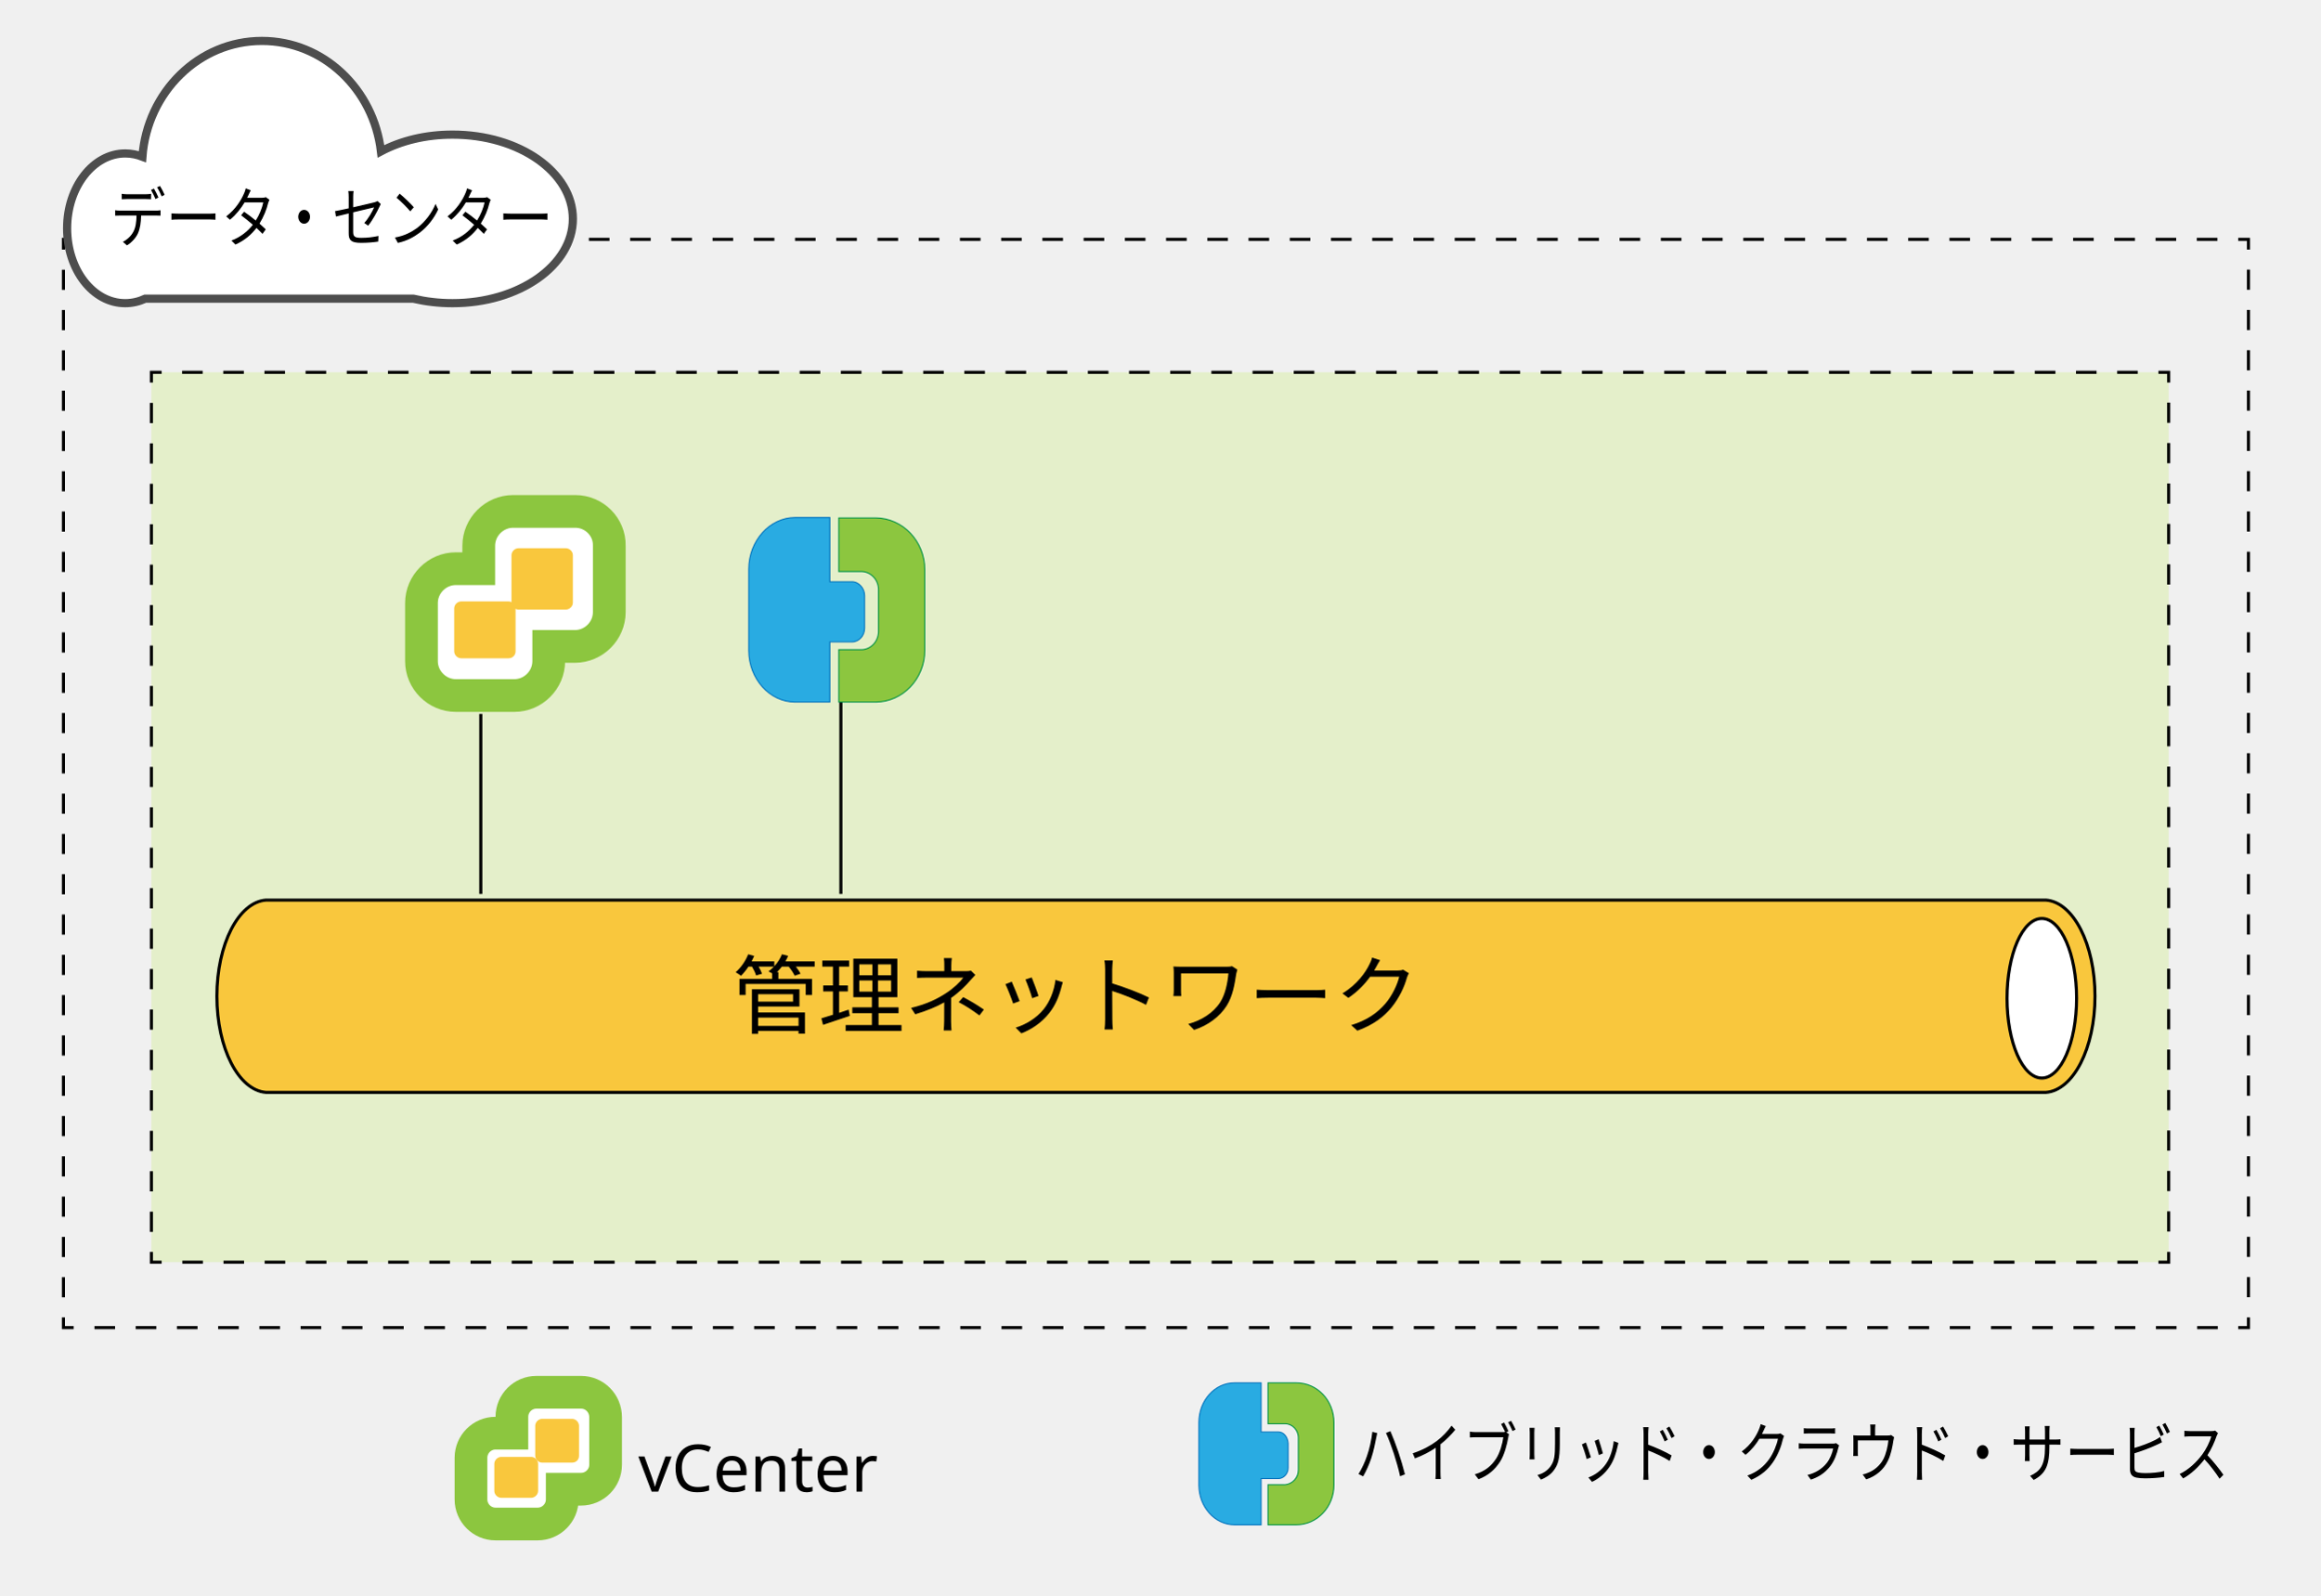
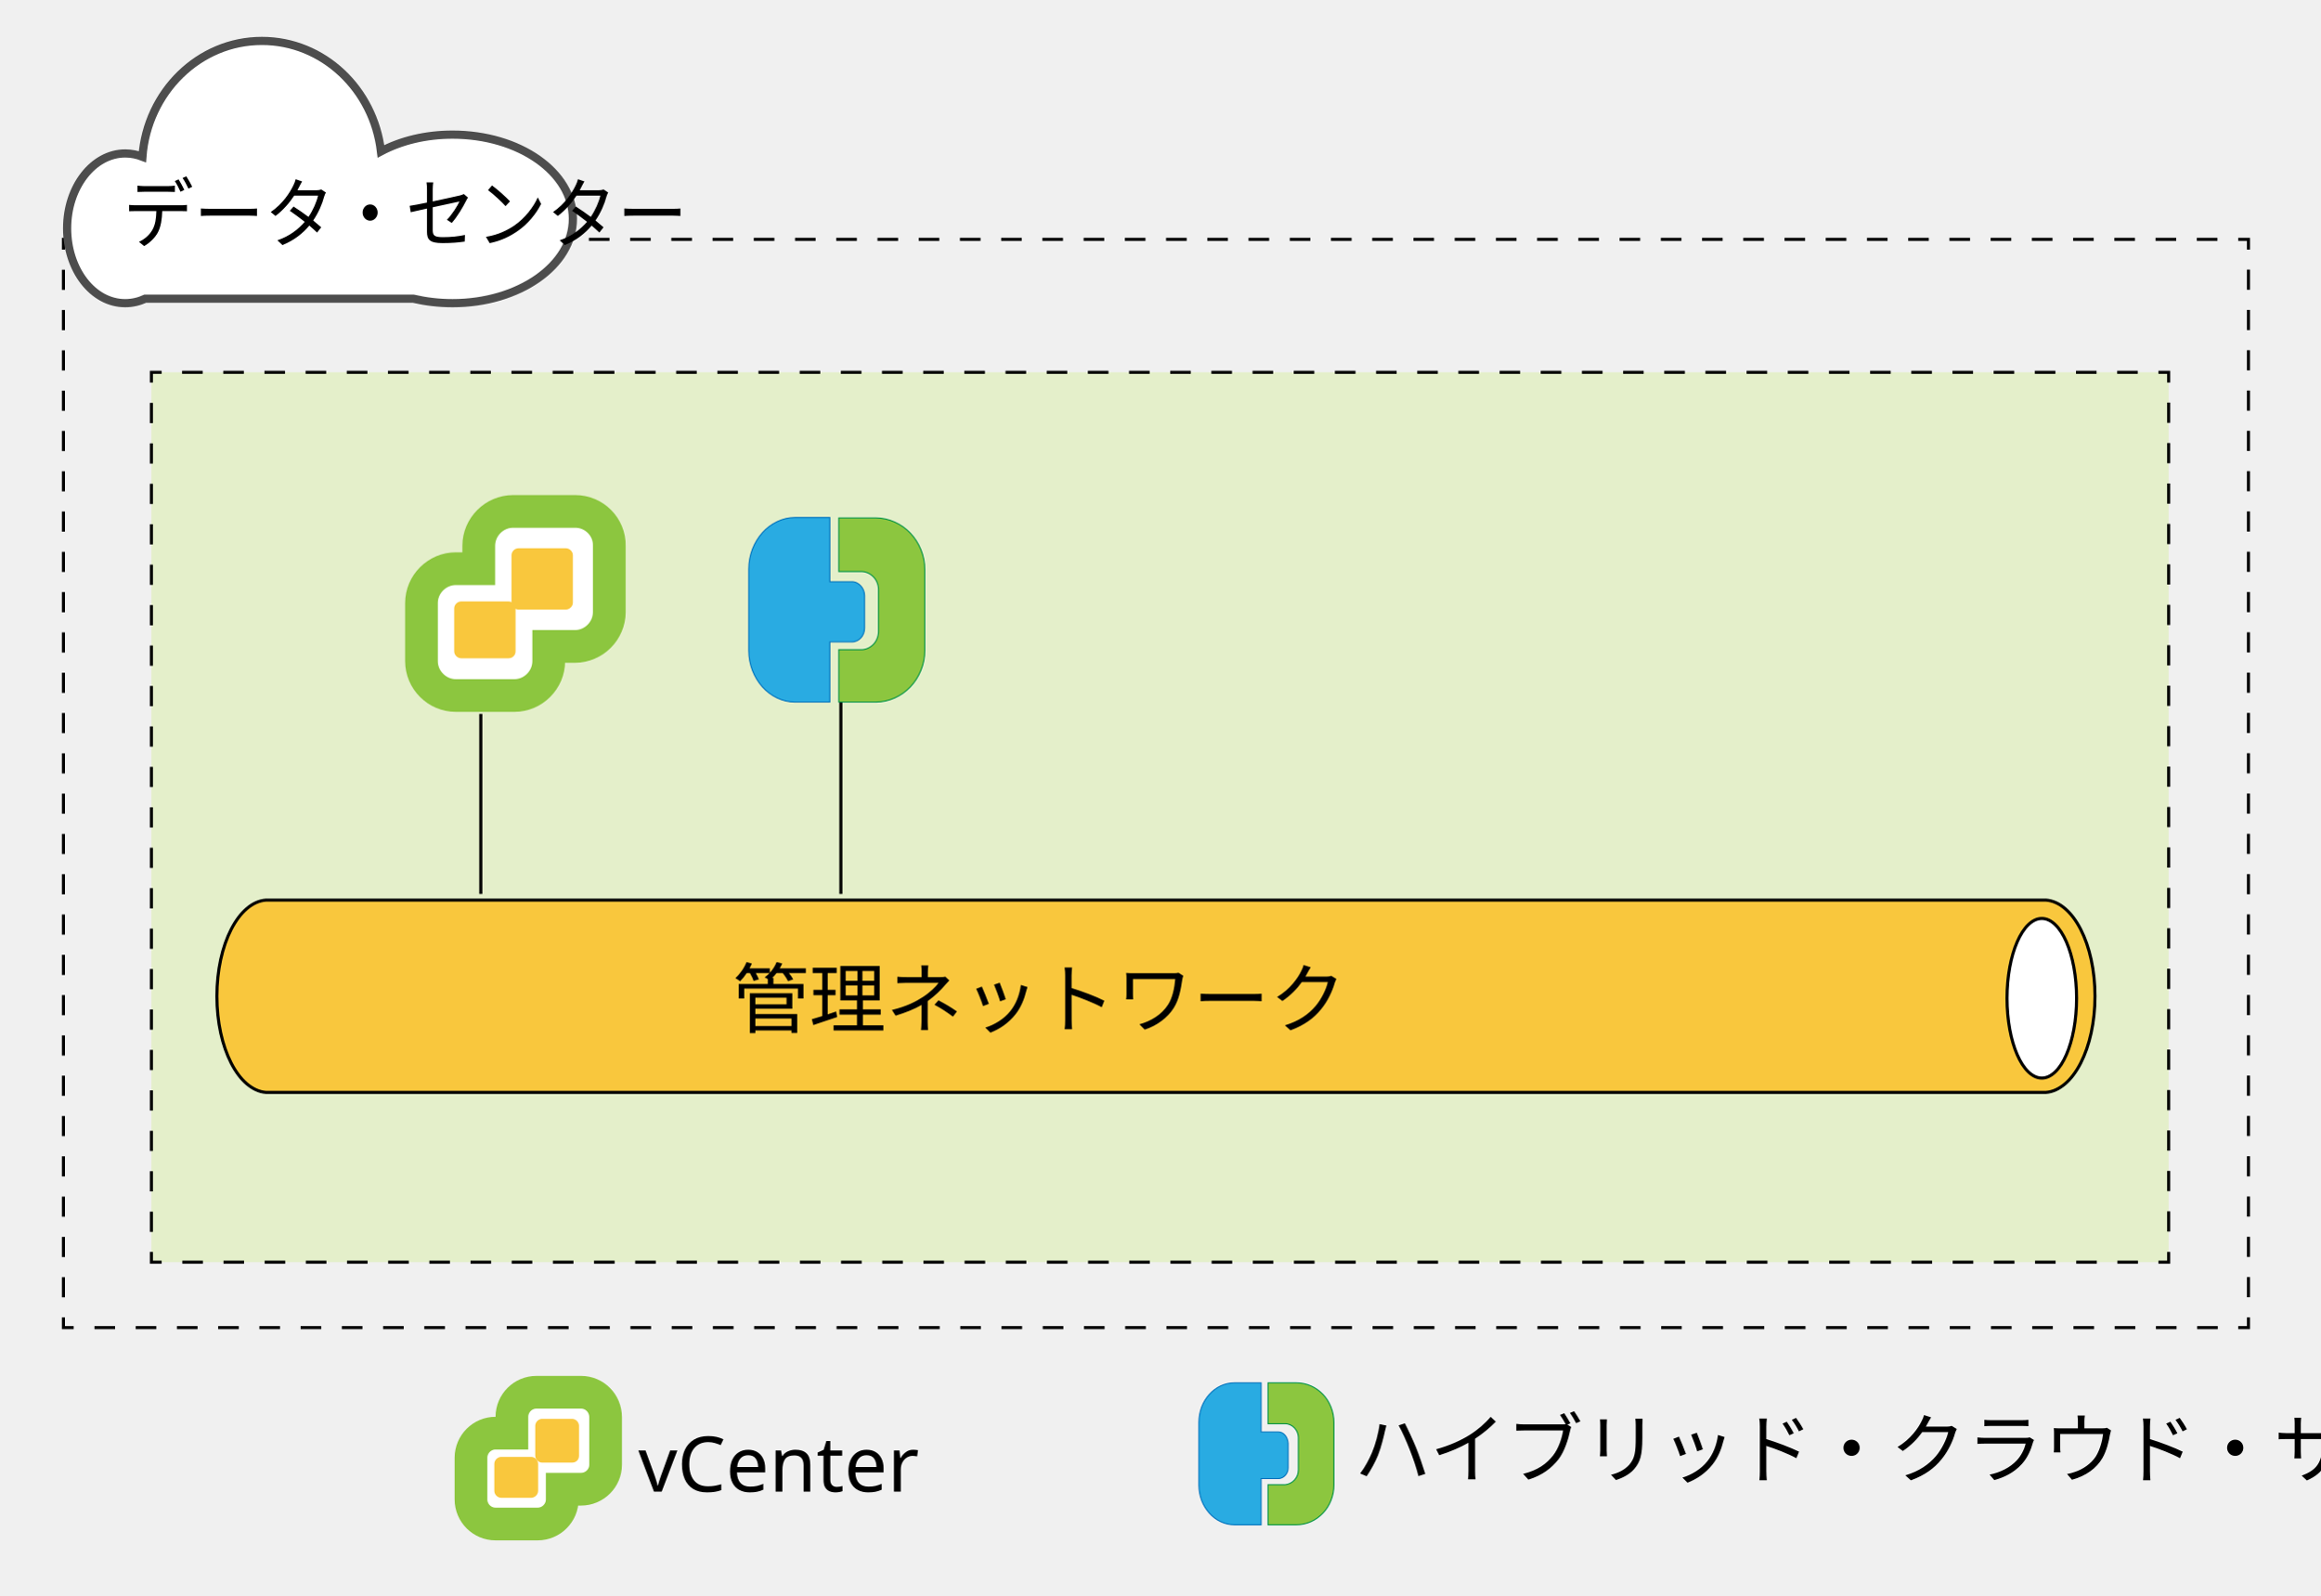
- <svg xmlns="http://www.w3.org/2000/svg" version="1.1" x="0px" y="0px" viewBox="0 0 567 390" style="enable-background:new 0 0 567 390;" xml:space="preserve">
-   <style type="text/css">
+ <svg xmlns="http://www.w3.org/2000/svg" version="1.1" x="0px" y="0px" viewBox="0 0 567 390" style="enable-background:new 0 0 567 390;" xml:space="preserve" id="svg112">
+   <defs id="defs116">
+ 	
+ 
+ 		
+ 		
+ 	</defs>
+   <style type="text/css" id="style2">
	.st0{fill:#E4EFCA;}
	.st1{fill:none;stroke:#000000;stroke-width:0.75;stroke-miterlimit:10;}
	.st2{fill:none;stroke:#000000;stroke-width:0.75;stroke-miterlimit:10;stroke-dasharray:5.031,5.031;}
	.st3{fill:none;stroke:#000000;stroke-width:0.75;stroke-miterlimit:10;stroke-dasharray:4.942,4.942;}
	.st4{fill:none;stroke:#000000;stroke-width:0.75;stroke-miterlimit:10;stroke-dasharray:5.038,5.038;}
	.st5{fill:none;stroke:#000000;stroke-width:0.75;stroke-miterlimit:10;stroke-dasharray:4.925,4.925;}
	.st6{fill:#FFFFFF;stroke:#8CC63F;stroke-width:8;stroke-miterlimit:10;}
	.st7{fill:#F9C73D;}
- 	.st8{font-family:'ArialMT';}
- 	.st9{font-size:16px;}
+ 	.st8{font-family:'MyriadPro-Regular';}
+ 	.st9{font-size:18px;}
	.st10{fill:#8CC63F;stroke:#009245;stroke-width:0.25;stroke-miterlimit:10;}
	.st11{fill:#29ABE2;stroke:#0071BC;stroke-width:0.25;stroke-miterlimit:10;}
- 	.st12{font-family:'MS-Gothic';}
- 	.st13{fill:#F9C73D;stroke:#000000;stroke-width:0.75;stroke-miterlimit:10;}
- 	.st14{fill:#FFFFFF;stroke:#000000;stroke-width:0.75;stroke-miterlimit:10;}
- 	.st15{font-size:21px;}
- 	.st16{fill:#FFFFFF;stroke:#4D4D4D;stroke-width:2;stroke-miterlimit:10;}
+ 	.st12{fill:#F9C73D;stroke:#000000;stroke-width:0.75;stroke-miterlimit:10;}
+ 	.st13{fill:#FFFFFF;stroke:#000000;stroke-width:0.75;stroke-miterlimit:10;}
+ 	.st14{font-size:21px;}
+ 	.st15{fill:#FFFFFF;stroke:#4D4D4D;stroke-width:2;stroke-miterlimit:10;}
</style>
  <g id="inner_box">
-     <g>
-       <rect x="37" y="91" class="st0" width="493" height="217.5" />
-       <g>
-         <polyline class="st1" points="530,306 530,308.5 527.5,308.5    " />
-         <line class="st2" x1="522.5" y1="308.5" x2="42" y2="308.5" />
-         <polyline class="st1" points="39.5,308.5 37,308.5 37,306    " />
-         <line class="st3" x1="37" y1="301.1" x2="37" y2="96" />
-         <polyline class="st1" points="37,93.5 37,91 39.5,91    " />
-         <line class="st2" x1="44.5" y1="91" x2="525" y2="91" />
-         <polyline class="st1" points="527.5,91 530,91 530,93.5    " />
-         <line class="st3" x1="530" y1="98.4" x2="530" y2="303.5" />
+     <g id="g24">
+       <rect x="37" y="91" class="st0" width="493" height="217.5" id="rect4" />
+       <g id="g22">
+         <polyline class="st1" points="530,306 530,308.5 527.5,308.5    " id="polyline6" />
+         <line class="st2" x1="522.5" y1="308.5" x2="42" y2="308.5" id="line8" />
+         <polyline class="st1" points="39.5,308.5 37,308.5 37,306    " id="polyline10" />
+         <line class="st3" x1="37" y1="301.1" x2="37" y2="96" id="line12" />
+         <polyline class="st1" points="37,93.5 37,91 39.5,91    " id="polyline14" />
+         <line class="st2" x1="44.5" y1="91" x2="525" y2="91" id="line16" />
+         <polyline class="st1" points="527.5,91 530,91 530,93.5    " id="polyline18" />
+         <line class="st3" x1="530" y1="98.4" x2="530" y2="303.5" id="line20" />
      </g>
    </g>
  </g>
  <g id="outter_box">
-     <g>
-       <g>
-         <polyline class="st1" points="549.5,322 549.5,324.5 547,324.5    " />
-         <line class="st4" x1="542" y1="324.5" x2="20.5" y2="324.5" />
-         <polyline class="st1" points="18,324.5 15.5,324.5 15.5,322    " />
-         <line class="st5" x1="15.5" y1="317.1" x2="15.5" y2="63.5" />
-         <polyline class="st1" points="15.5,61 15.5,58.5 18,58.5    " />
-         <line class="st4" x1="23" y1="58.5" x2="544.5" y2="58.5" />
-         <polyline class="st1" points="547,58.5 549.5,58.5 549.5,61    " />
-         <line class="st5" x1="549.5" y1="65.9" x2="549.5" y2="319.5" />
+     <g id="g45">
+       <g id="g43">
+         <polyline class="st1" points="549.5,322 549.5,324.5 547,324.5    " id="polyline27" />
+         <line class="st4" x1="542" y1="324.5" x2="20.5" y2="324.5" id="line29" />
+         <polyline class="st1" points="18,324.5 15.5,324.5 15.5,322    " id="polyline31" />
+         <line class="st5" x1="15.5" y1="317.1" x2="15.5" y2="63.5" id="line33" />
+         <polyline class="st1" points="15.5,61 15.5,58.5 18,58.5    " id="polyline35" />
+         <line class="st4" x1="23" y1="58.5" x2="544.5" y2="58.5" id="line37" />
+         <polyline class="st1" points="547,58.5 549.5,58.5 549.5,61    " id="polyline39" />
+         <line class="st5" x1="549.5" y1="65.9" x2="549.5" y2="319.5" id="line41" />
      </g>
    </g>
  </g>
  <g id="lines">
</g>
  <g id="bottom_explanation">
-     <g>
-       <path class="st6" d="M142,340.3h-10.9c-3.3,0-6,2.7-6,6v4h-4c-3.3,0-6,2.7-6,6v10.2c0,3.3,2.7,6,6,6h10.3c3.3,0,6-2.7,6-6V364h4.6    c3.3,0,6-2.7,6-6v-11.6C148,343,145.3,340.3,142,340.3z" />
-       <path class="st7" d="M129.8,366.1h-7.3c-0.9,0-1.7-0.8-1.7-1.7v-6.6c0-0.9,0.8-1.7,1.7-1.7h7.3c0.9,0,1.7,0.8,1.7,1.7v6.6    C131.5,365.3,130.7,366.1,129.8,366.1z" />
-       <path class="st7" d="M139.8,357.5h-7.3c-0.9,0-1.7-0.8-1.7-1.7v-7.3c0-0.9,0.8-1.7,1.7-1.7h7.3c0.9,0,1.7,0.8,1.7,1.7v7.3    C141.5,356.8,140.8,357.5,139.8,357.5z" />
+     <g id="g59">
+       <g id="g55">
+         <path class="st6" d="M142,340.3h-10.9c-3.3,0-6,2.7-6,6v4h-4c-3.3,0-6,2.7-6,6v10.2c0,3.3,2.7,6,6,6h10.3c3.3,0,6-2.7,6-6V364     h4.6c3.3,0,6-2.7,6-6v-11.6C148,343,145.3,340.3,142,340.3z" id="path49" />
+         <path class="st7" d="M129.8,366.1h-7.3c-0.9,0-1.7-0.8-1.7-1.7v-6.6c0-0.9,0.8-1.7,1.7-1.7h7.3c0.9,0,1.7,0.8,1.7,1.7v6.6     C131.5,365.3,130.7,366.1,129.8,366.1z" id="path51" />
+         <path class="st7" d="M139.8,357.5h-7.3c-0.9,0-1.7-0.8-1.7-1.7v-7.3c0-0.9,0.8-1.7,1.7-1.7h7.3c0.9,0,1.7,0.8,1.7,1.7v7.3     C141.5,356.8,140.8,357.5,139.8,357.5z" id="path53" />
+       </g>
+       <text transform="matrix(1 0 0 1 156 364.5854)" class="st8 st9" id="text57" style="-inkscape-font-specification:'MS UI Gothic, Normal';font-family:'MS UI Gothic';font-weight:normal;font-style:normal;font-stretch:normal;font-variant:normal;font-size:18.751px;text-anchor:start;text-align:start;writing-mode:lr;font-variant-ligatures:normal;font-variant-caps:normal;font-variant-numeric:normal;font-feature-settings:normal;">vCenter</text>
    </g>
-     <text transform="matrix(1 0 0 1 156 364.5854)" class="st8 st9">vCenter</text>
-     <g>
-       <path class="st10" d="M317.3,359.3v-7.9c0-1.9-1.5-3.4-3.2-3.4h-4.2V338h6.9c5.1,0,9.2,4.3,9.2,9.7v15.3c0,5.3-4.1,9.7-9.2,9.7    h-6.9v-9.8h4.2C315.9,362.7,317.3,361.2,317.3,359.3z" />
-       <path class="st11" d="M312.4,350h-4.2V338h-6.5c-4.8,0-8.7,4.3-8.7,9.7v15.3c0,5.3,3.9,9.7,8.7,9.7h6.5v-11.3h4.2    c1.3,0,2.4-1.2,2.4-2.6v-6C314.7,351.2,313.7,350,312.4,350z" />
+     <g id="g69">
+       <g id="g65">
+         <path class="st10" d="M317.3,359.3v-7.9c0-1.9-1.5-3.4-3.2-3.4h-4.2V338h6.9c5.1,0,9.2,4.3,9.2,9.7v15.3c0,5.3-4.1,9.7-9.2,9.7     h-6.9v-9.8h4.2C315.9,362.7,317.3,361.2,317.3,359.3z" id="path61" />
+         <path class="st11" d="M312.4,350h-4.2V338h-6.5c-4.8,0-8.7,4.3-8.7,9.7v15.3c0,5.3,3.9,9.7,8.7,9.7h6.5v-11.3h4.2     c1.3,0,2.4-1.2,2.4-2.6v-6C314.7,351.2,313.7,350,312.4,350z" id="path63" />
+       </g>
+       <text transform="matrix(1 0 0 1 331 361)" class="st8 st9" id="text67" style="-inkscape-font-specification:'MS UI Gothic, Normal';font-family:'MS UI Gothic';font-weight:normal;font-style:normal;font-stretch:normal;font-variant:normal;font-size:18.751px;text-anchor:start;text-align:start;writing-mode:lr;font-variant-ligatures:normal;font-variant-caps:normal;font-variant-numeric:normal;font-feature-settings:normal;">ハイブリッド・クラウド・サービス</text>
    </g>
-     <text transform="matrix(0.8359 0 0 1 331 361)" class="st12 st9">ハイブリッド・クラウド・サービス</text>
  </g>
  <g id="hybrid_cloud_services">
-     <g>
-       <line class="st1" x1="205.5" y1="171.5" x2="205.5" y2="218.5" />
-       <g>
-         <path class="st10" d="M214.7,154.3v-10.2c0-2.4-1.9-4.4-4.2-4.4H205v-13.1h9c6.6,0,12,5.7,12,12.6V159c0,6.9-5.4,12.6-12,12.6h-9     v-12.8h5.5C212.8,158.8,214.7,156.8,214.7,154.3z" />
-         <path class="st11" d="M208.2,142.2h-5.4v-15.7h-8.5c-6.2,0-11.3,5.7-11.3,12.6V159c0,6.9,5.1,12.6,11.3,12.6h8.5v-14.7h5.4     c1.7,0,3.1-1.5,3.1-3.4v-7.9C211.3,143.8,209.9,142.2,208.2,142.2z" />
+     <g id="g80">
+       <line class="st1" x1="205.5" y1="171.5" x2="205.5" y2="218.5" id="line72" />
+       <g id="g78">
+         <path class="st10" d="M214.7,154.3v-10.2c0-2.4-1.9-4.4-4.2-4.4H205v-13.1h9c6.6,0,12,5.7,12,12.6V159c0,6.9-5.4,12.6-12,12.6h-9     v-12.8h5.5C212.8,158.8,214.7,156.8,214.7,154.3z" id="path74" />
+         <path class="st11" d="M208.2,142.2h-5.4v-15.7h-8.5c-6.2,0-11.3,5.7-11.3,12.6V159c0,6.9,5.1,12.6,11.3,12.6h8.5v-14.7h5.4     c1.7,0,3.1-1.5,3.1-3.4v-7.9C211.3,143.8,209.9,142.2,208.2,142.2z" id="path76" />
      </g>
    </g>
  </g>
  <g id="mngt_network">
-     <g>
-       <path class="st13" d="M512,243.5c0-12.7-5.3-23-12-23.5v0H65v0c-6.7,0.5-12,10.8-12,23.5c0,12.7,5.3,23,12,23.5v0h435v0    C506.7,266.5,512,256.2,512,243.5z" />
-       <ellipse class="st14" cx="499" cy="244" rx="8.5" ry="19.5" />
+     <g id="g87">
+       <path class="st12" d="M512,243.5c0-12.7-5.3-23-12-23.5v0H65v0c-6.7,0.5-12,10.8-12,23.5c0,12.7,5.3,23,12,23.5v0h435v0    C506.7,266.5,512,256.2,512,243.5z" id="path83" />
+       <ellipse class="st13" cx="499" cy="244" rx="8.5" ry="19.5" id="ellipse85" />
    </g>
-     <text transform="matrix(1 0 0 1 179 251)" class="st12 st15">管理ネットワーク</text>
+     <text transform="matrix(1 0 0 1 179 251)" class="st8 st14" id="text89" style="-inkscape-font-specification:'MS UI Gothic, Normal';font-family:'MS UI Gothic';font-weight:normal;font-style:normal;font-stretch:normal;font-variant:normal;font-size:18.751px;text-anchor:start;text-align:start;writing-mode:lr;font-variant-ligatures:normal;font-variant-caps:normal;font-variant-numeric:normal;font-feature-settings:normal;">管理ネットワーク</text>
  </g>
  <g id="vcenter">
-     <g>
-       <line class="st1" x1="117.5" y1="174.5" x2="117.5" y2="218.5" />
-       <g>
-         <path class="st6" d="M140.6,125h-15.2c-4.6,0-8.4,3.8-8.4,8.4v5.6h-5.6c-4.6,0-8.4,3.8-8.4,8.4v14.2c0,4.6,3.8,8.4,8.4,8.4h14.3     c4.6,0,8.4-3.8,8.4-8.4V158h6.4c4.6,0,8.4-3.8,8.4-8.4v-16.2C149,128.8,145.2,125,140.6,125z" />
-         <path class="st7" d="M124.3,160.9h-11.6c-0.9,0-1.7-0.8-1.7-1.7v-10.5c0-0.9,0.8-1.7,1.7-1.7h11.6c0.9,0,1.7,0.8,1.7,1.7v10.5     C126,160.2,125.2,160.9,124.3,160.9z" />
-         <path class="st7" d="M138.3,149h-11.6c-0.9,0-1.7-0.8-1.7-1.7v-11.6c0-0.9,0.8-1.7,1.7-1.7h11.6c0.9,0,1.7,0.8,1.7,1.7v11.6     C140,148.2,139.2,149,138.3,149z" />
+     <g id="g102">
+       <line class="st1" x1="117.5" y1="174.5" x2="117.5" y2="218.5" id="line92" />
+       <g id="g100">
+         <path class="st6" d="M140.6,125h-15.2c-4.6,0-8.4,3.8-8.4,8.4v5.6h-5.6c-4.6,0-8.4,3.8-8.4,8.4v14.2c0,4.6,3.8,8.4,8.4,8.4h14.3     c4.6,0,8.4-3.8,8.4-8.4V158h6.4c4.6,0,8.4-3.8,8.4-8.4v-16.2C149,128.8,145.2,125,140.6,125z" id="path94" />
+         <path class="st7" d="M124.3,160.9h-11.6c-0.9,0-1.7-0.8-1.7-1.7v-10.5c0-0.9,0.8-1.7,1.7-1.7h11.6c0.9,0,1.7,0.8,1.7,1.7v10.5     C126,160.2,125.2,160.9,124.3,160.9z" id="path96" />
+         <path class="st7" d="M138.3,149h-11.6c-0.9,0-1.7-0.8-1.7-1.7v-11.6c0-0.9,0.8-1.7,1.7-1.7h11.6c0.9,0,1.7,0.8,1.7,1.7v11.6     C140,148.2,139.2,149,138.3,149z" id="path98" />
      </g>
    </g>
  </g>
-   <g id="Layer_2">
-     <path class="st16" d="M110.6,32.9c-6.6,0-12.6,1.5-17.5,4.1c-1.8-15.2-14.1-27-29.1-27c-15.4,0-28,12.5-29.2,28.3   c-1.3-0.5-2.7-0.8-4.2-0.8c-7.8,0-14.2,8.2-14.2,18.3c0,10.1,6.3,18.3,14.2,18.3c1.7,0,3.4-0.4,4.9-1.1h65.5c3,0.7,6.2,1.1,9.6,1.1   c16.2,0,29.4-9.2,29.4-20.6C140,42.1,126.9,32.9,110.6,32.9z" />
-     <text transform="matrix(0.845 0 0 1 27 59.0684)" class="st12 st9">データ・センター</text>
-   </g>
+   <path class="st15" d="M 110.6,32.9 C 104,32.9 98,34.4 93.1,37 91.3,21.8 79,10 64,10 48.6,10 36,22.5 34.8,38.3 c -1.3,-0.5 -2.7,-0.8 -4.2,-0.8 -7.8,0 -14.2,8.2 -14.2,18.3 0,10.1 6.3,18.3 14.2,18.3 1.7,0 3.4,-0.4 4.9,-1.1 H 101 c 3,0.7 6.2,1.1 9.6,1.1 16.2,0 29.4,-9.2 29.4,-20.6 0,-11.4 -13.1,-20.6 -29.4,-20.6 z" id="path105" style="fill:#ffffff;stroke:#4d4d4d;stroke-width:2;stroke-miterlimit:10" />
+   <text class="st8 st9" id="text107" style="font-style:normal;font-variant:normal;font-weight:normal;font-stretch:normal;font-size:17.983px;font-family:'MS UI Gothic';-inkscape-font-specification:'MS UI Gothic, Normal';font-variant-ligatures:normal;font-variant-caps:normal;font-variant-numeric:normal;font-feature-settings:normal;text-align:start;writing-mode:lr-tb;text-anchor:start;stroke-width:0.959" x="31.373" y="56.649" transform="scale(0.9590477,1.042701)">データ・センター</text>
</svg>
